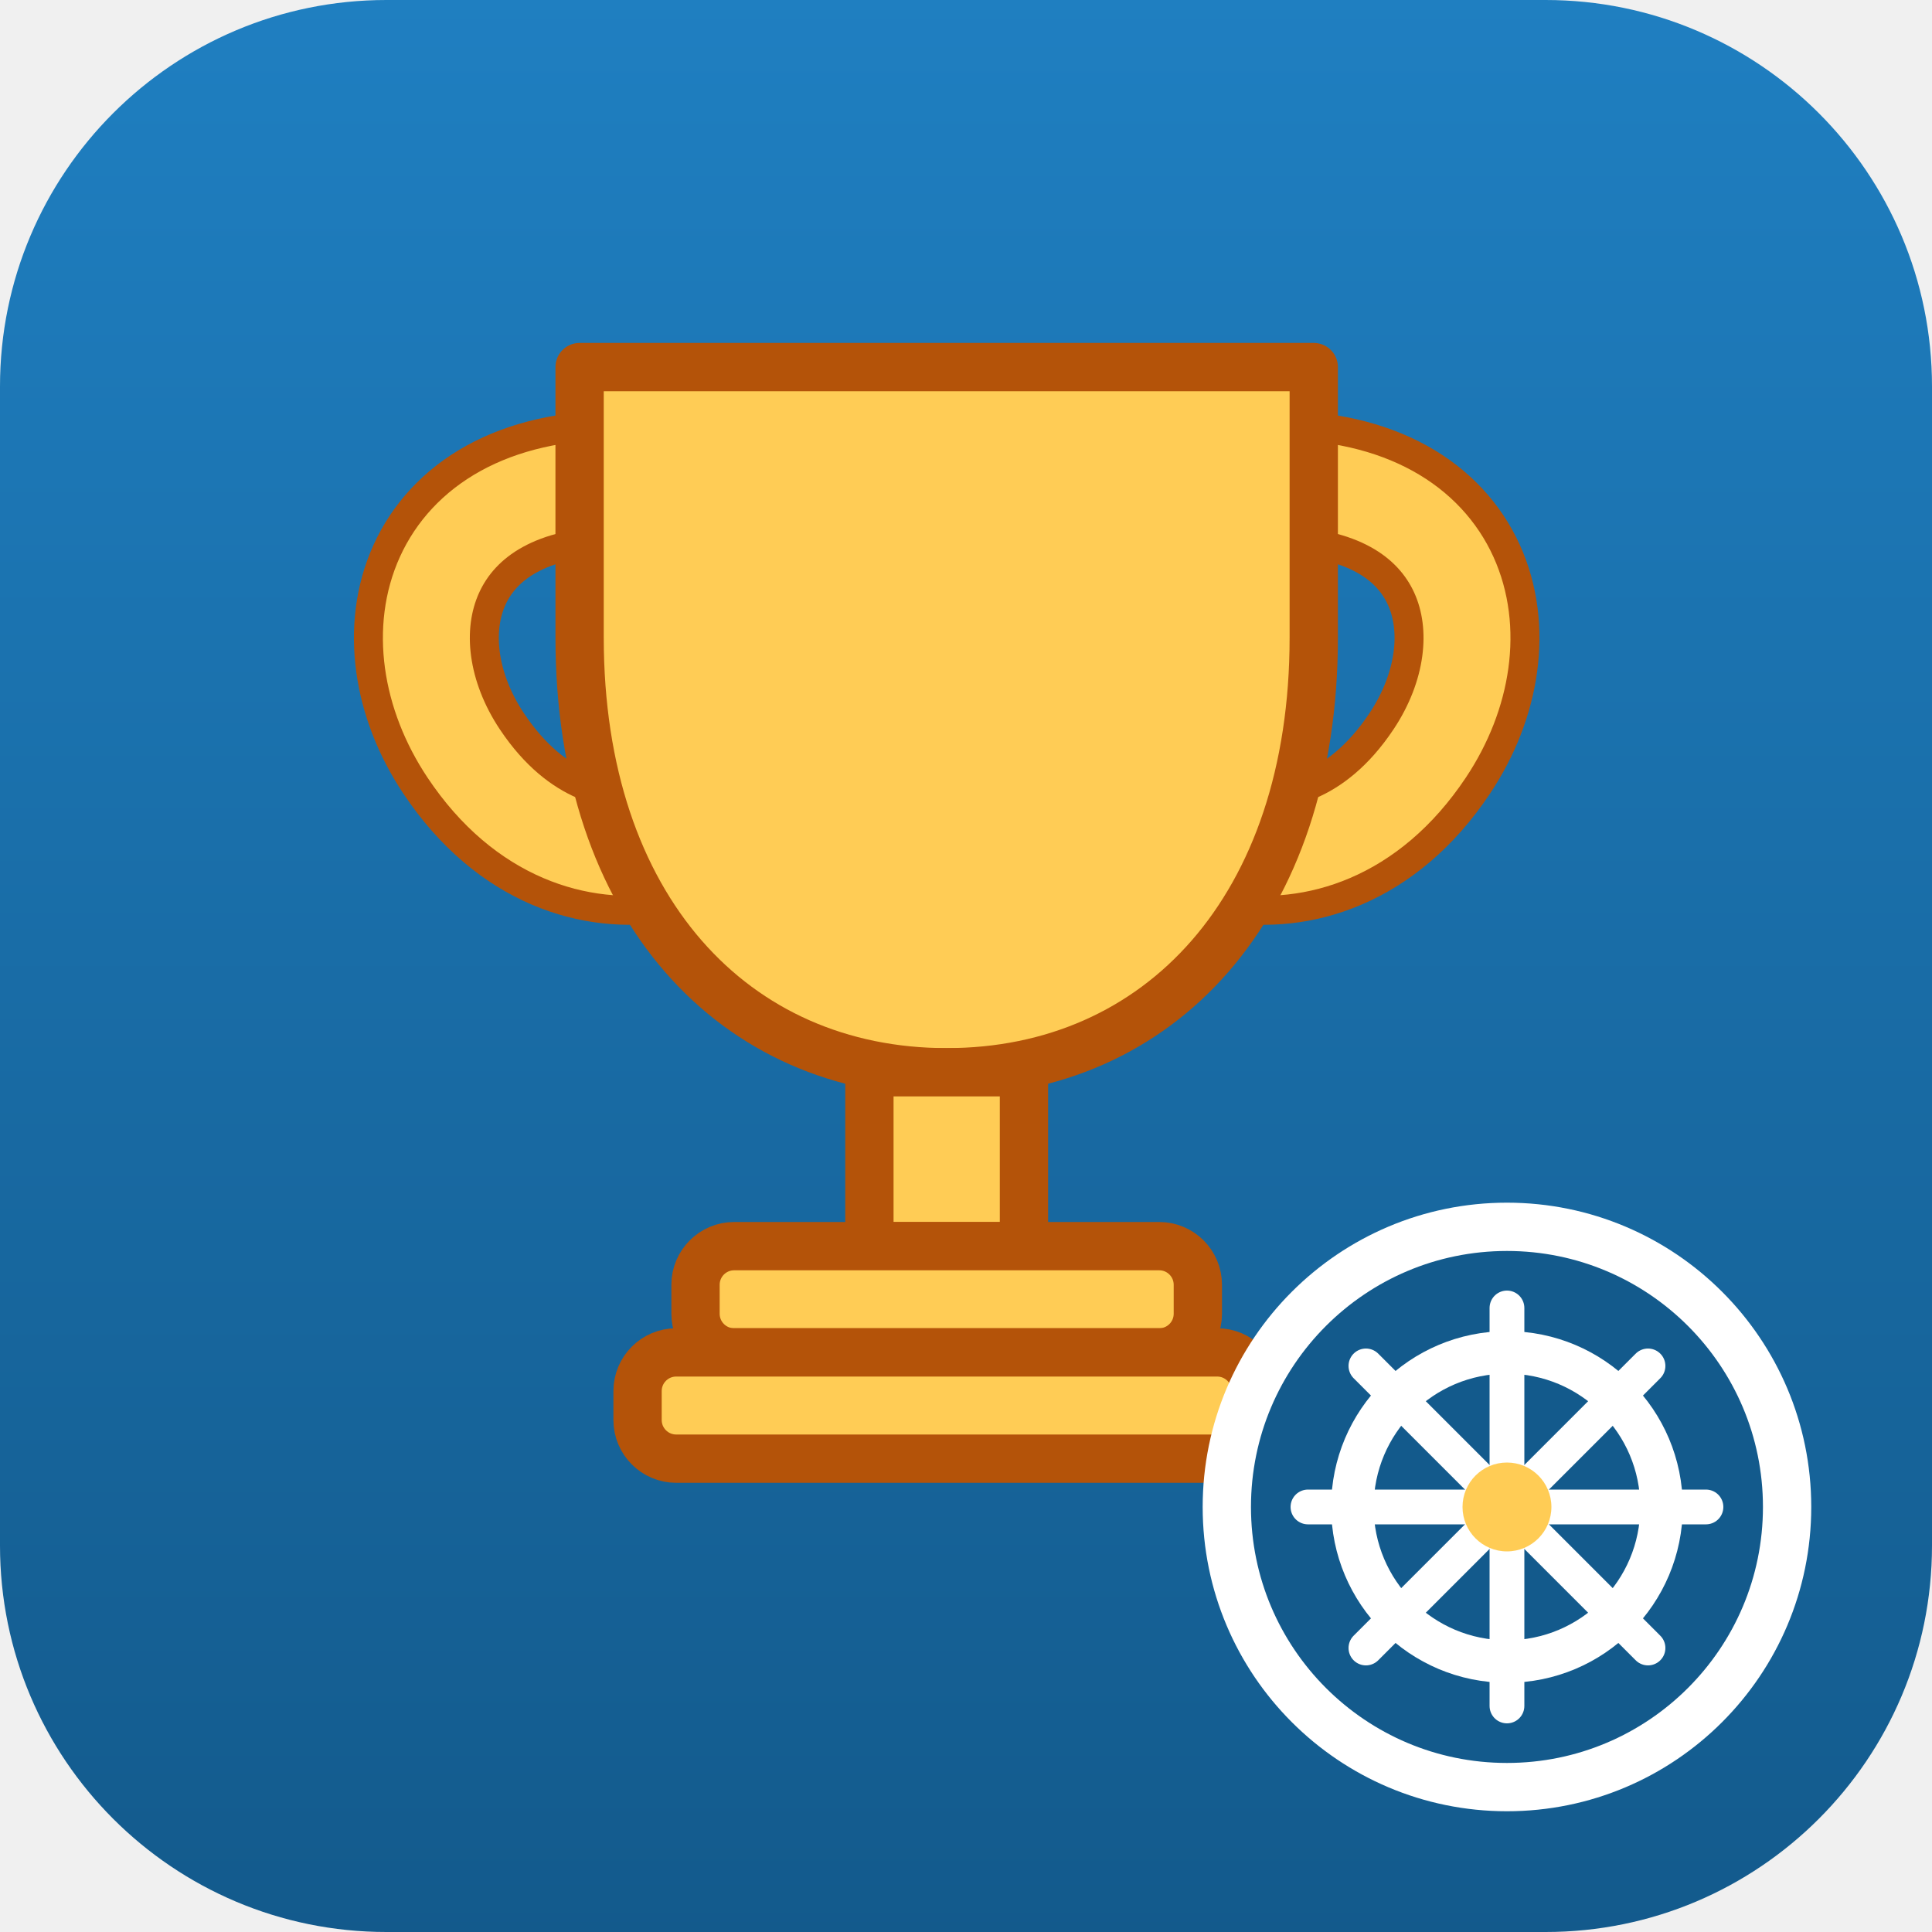
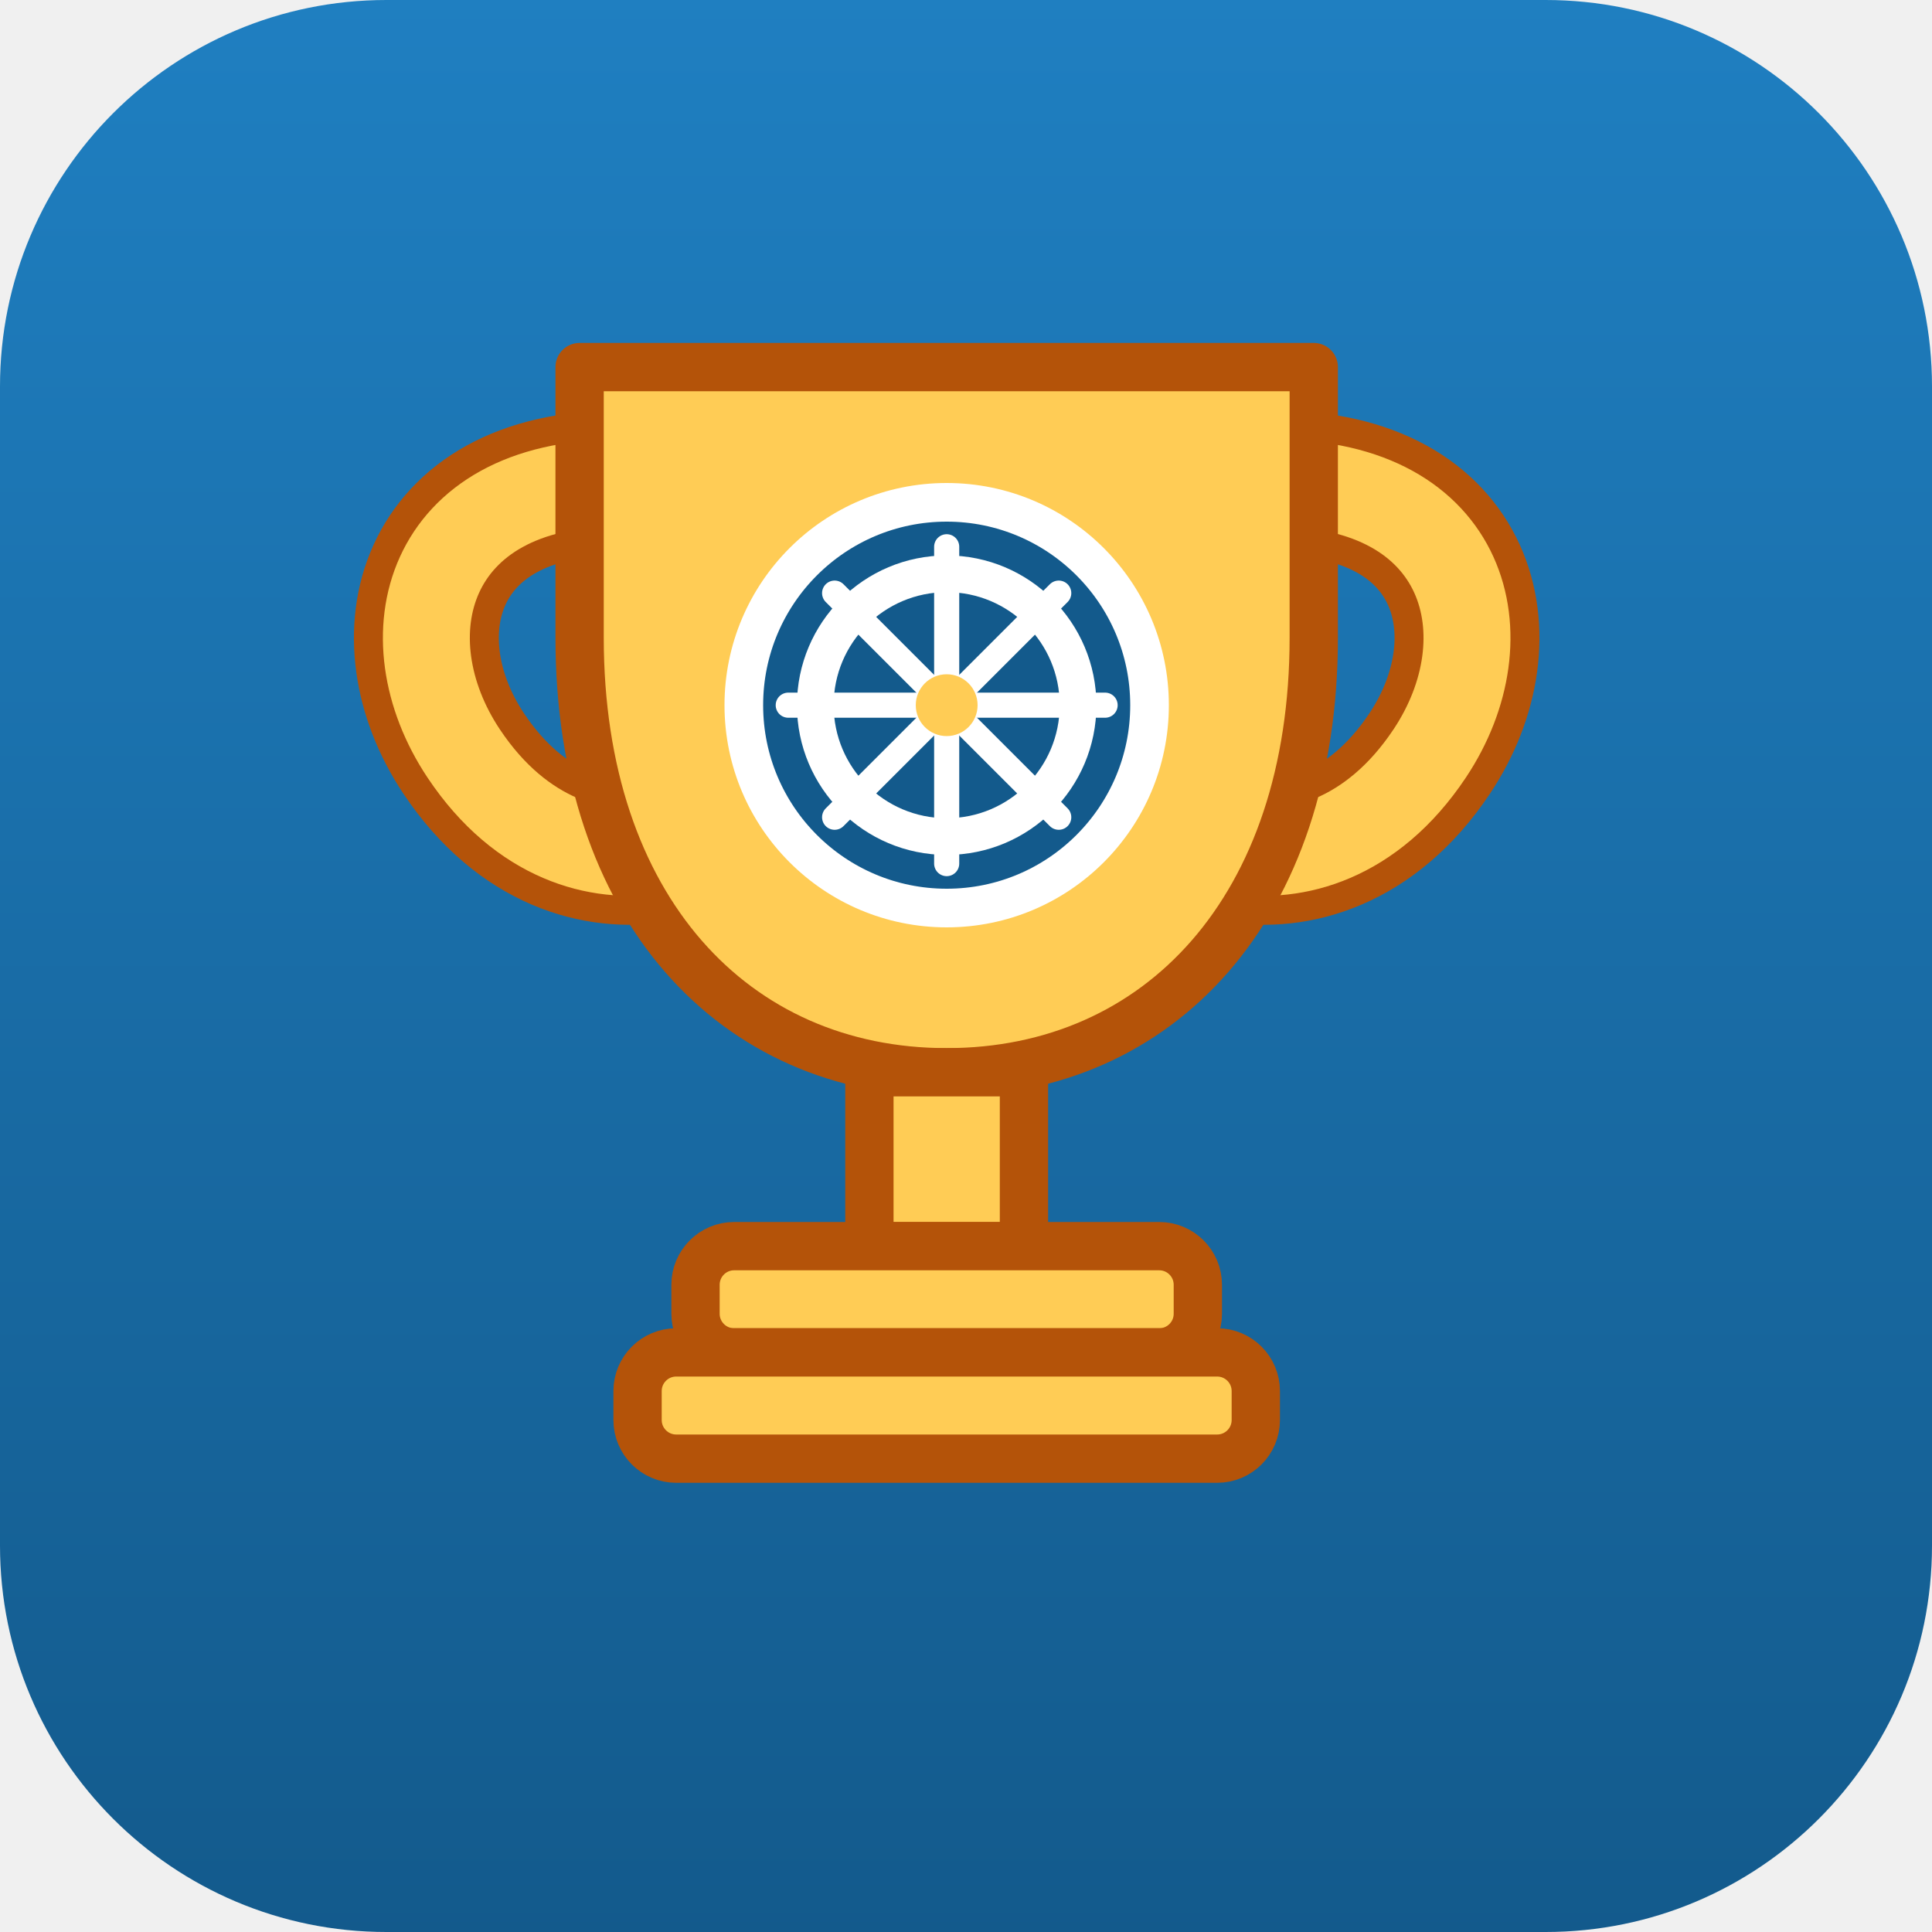
<svg xmlns="http://www.w3.org/2000/svg" viewBox="0 0 100 100">
  <defs>
    <linearGradient id="bg" x1="0" y1="0" x2="0" y2="1">
      <stop offset="0" stop-color="#1f7fc1" />
      <stop offset="1" stop-color="#135a8c" />
    </linearGradient>
  </defs>
  <rect width="100" height="100" rx="20" fill="url(#bg)" />
  <g stroke-linecap="round">
    <path d="M32 25 C22 25 20 33 24 39 C27 43.5 31 44.5 34 44" fill="none" stroke="#b45309" stroke-width="7.5" />
    <path d="M66 25 C76 25 78 33 74 39 C71 43.5 67 44.5 64 44" fill="none" stroke="#b45309" stroke-width="7.5" />
    <path d="M32 25 C22 25 20 33 24 39 C27 43.5 31 44.5 34 44" fill="none" stroke="#ffcc55" stroke-width="4.5" />
    <path d="M66 25 C76 25 78 33 74 39 C71 43.5 67 44.5 64 44" fill="none" stroke="#ffcc55" stroke-width="4.5" />
  </g>
  <g fill="#ffcc55" stroke="#b45309" stroke-width="2.5" stroke-linejoin="round">
    <path d="M30 19 L68 19 L68 33 C68 47 60 55.5 49 55.5 C38 55.5 30 47 30 33 Z" />
    <rect x="45" y="55.5" width="8" height="9" />
    <rect x="36" y="64.5" width="26" height="5.5" rx="2" />
    <rect x="33" y="70" width="32" height="5.5" rx="2" />
  </g>
  <g>
-     <circle cx="78" cy="78" r="14.5" fill="#135a8c" stroke="#ffffff" stroke-width="2.5" />
-     <g stroke="#ffffff" stroke-width="1.8" stroke-linecap="round">
-       <line x1="78" y1="67.7" x2="78" y2="88.3" />
-       <line x1="67.7" y1="78" x2="88.3" y2="78" />
-       <line x1="70.7" y1="70.7" x2="85.3" y2="85.3" />
-       <line x1="85.3" y1="70.7" x2="70.7" y2="85.3" />
+     <circle cx="49" cy="36.5" r="10.5" fill="#135a8c" stroke="#ffffff" stroke-width="2" />
+     <g stroke="#ffffff" stroke-width="1.3" stroke-linecap="round">
+       <line x1="49" y1="28.3" x2="49" y2="44.7" />
+       <line x1="40.8" y1="36.5" x2="57.2" y2="36.5" />
+       <line x1="43.2" y1="30.7" x2="54.8" y2="42.3" />
+       <line x1="54.8" y1="30.7" x2="43.2" y2="42.3" />
    </g>
-     <circle cx="78" cy="78" r="8" fill="none" stroke="#ffffff" stroke-width="2.2" />
-     <circle cx="78" cy="78" r="2.3" fill="#ffcc55" />
+     <circle cx="49" cy="36.5" r="6.8" fill="none" stroke="#ffffff" stroke-width="1.9" />
+     <circle cx="49" cy="36.5" r="1.6" fill="#ffcc55" />
  </g>
</svg>
